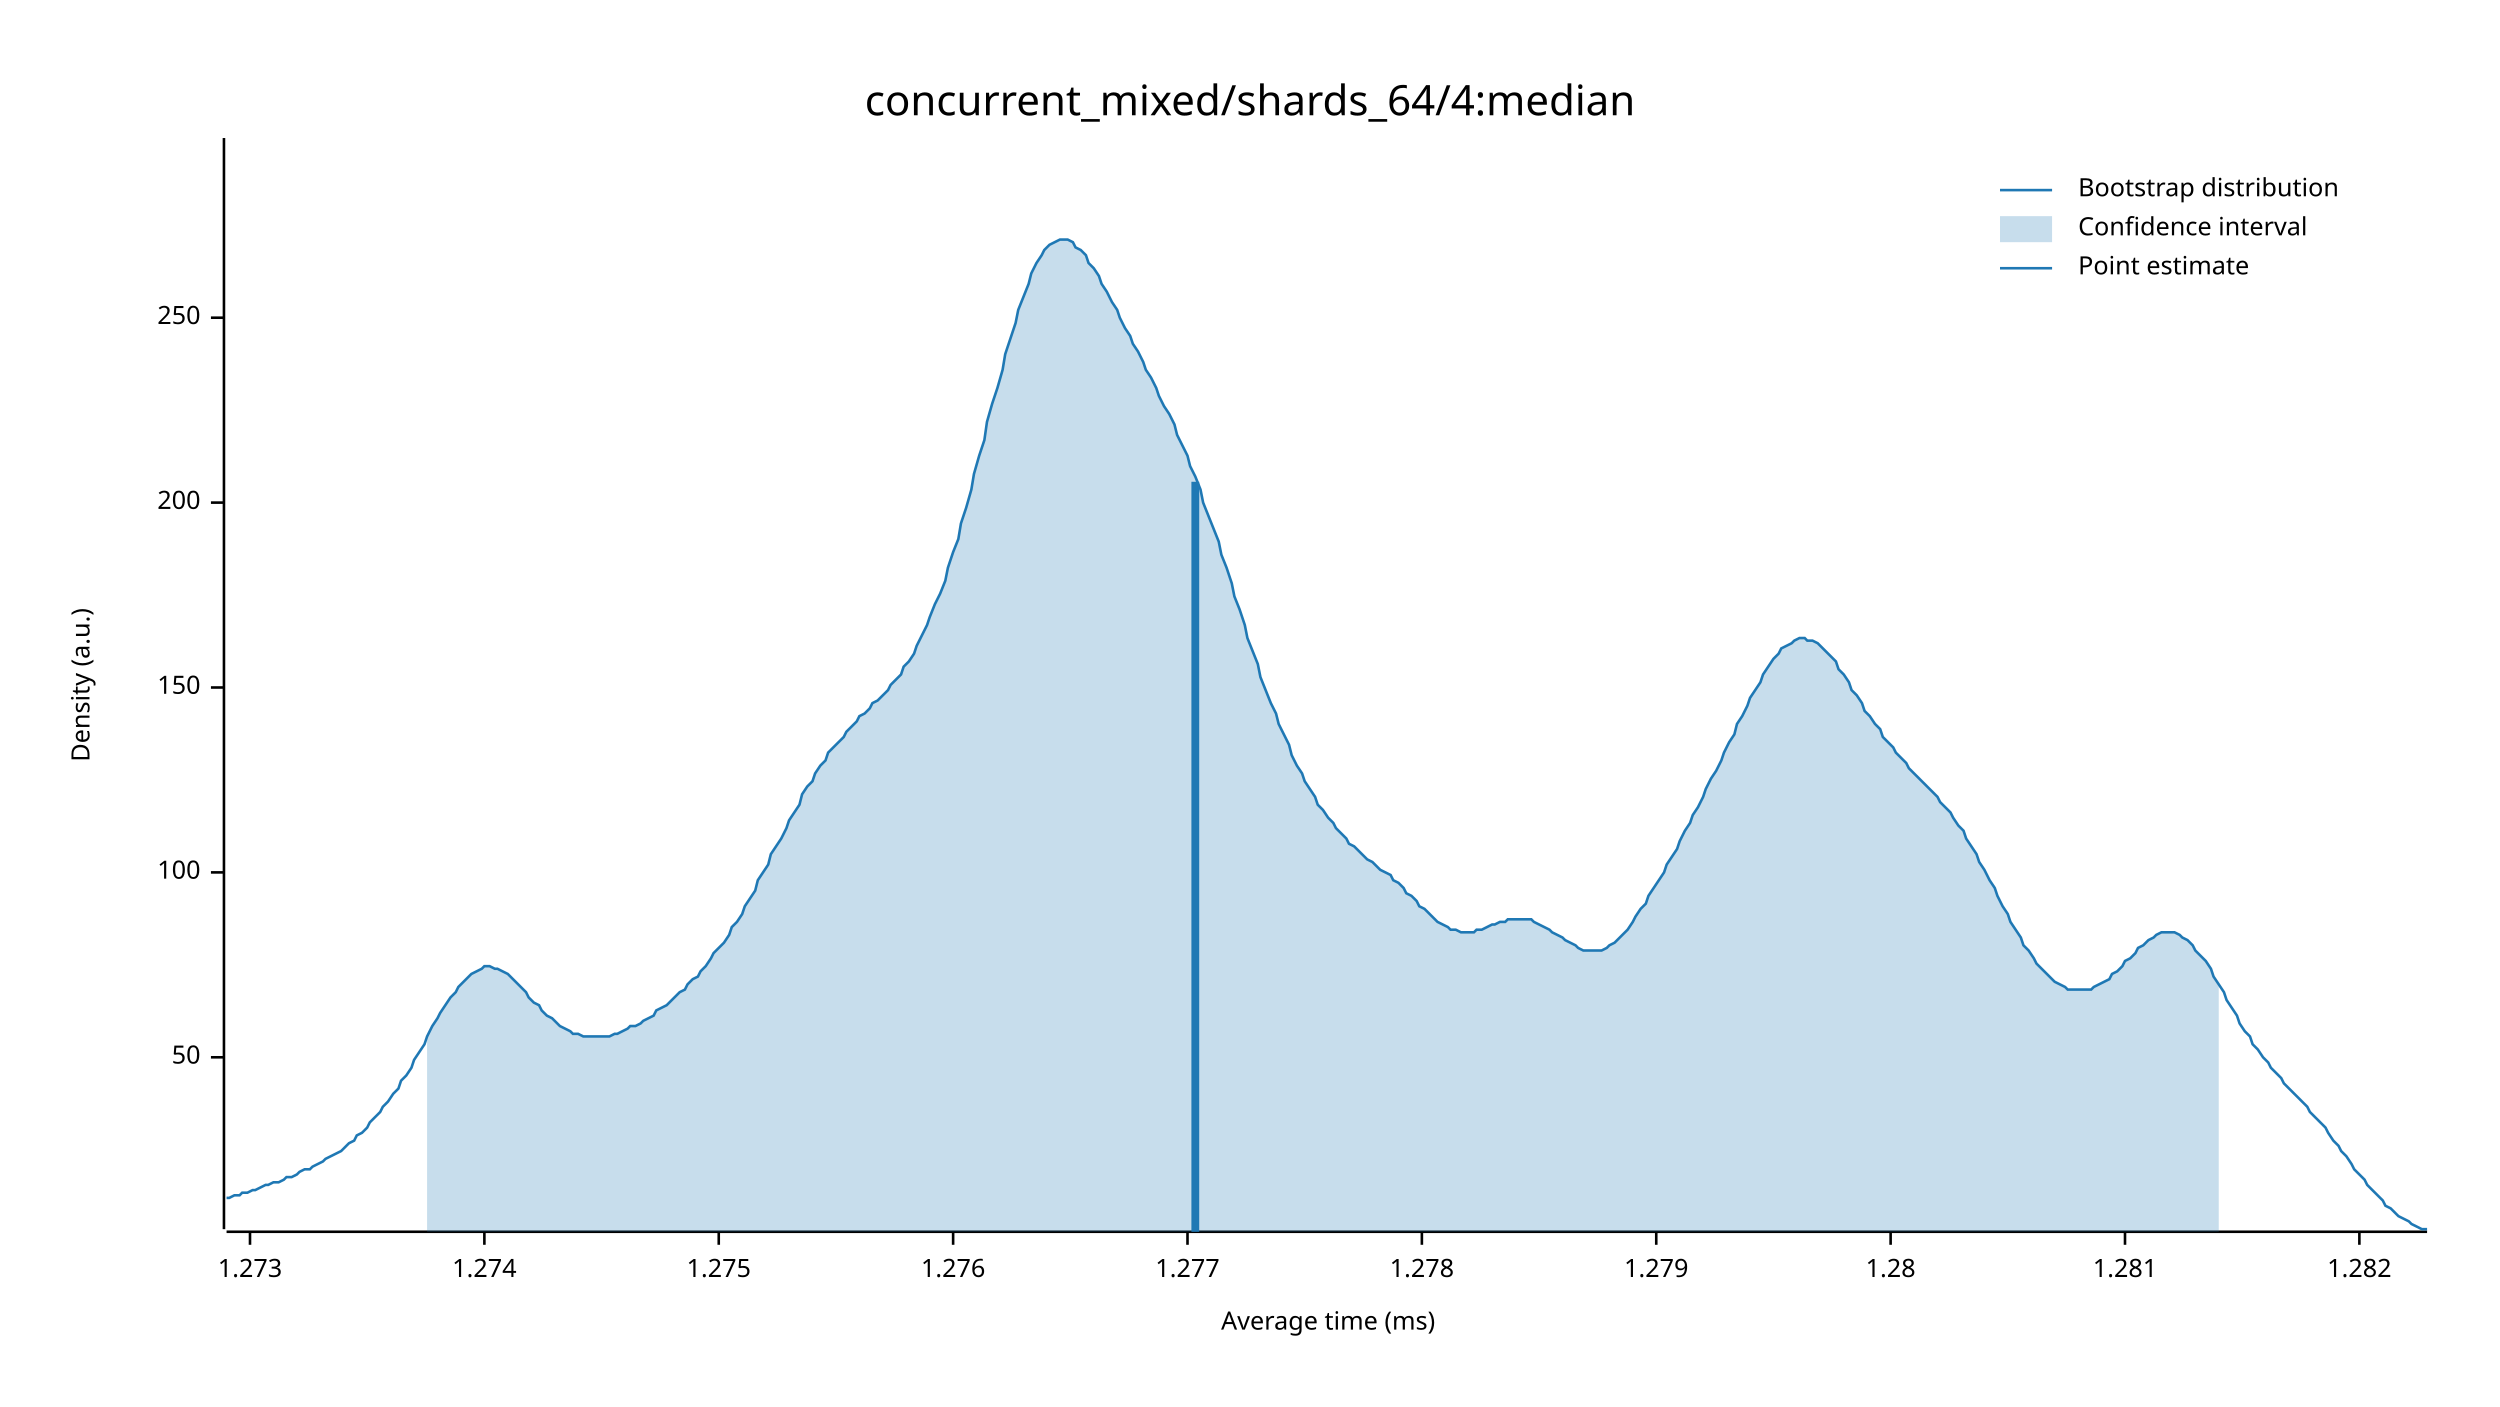
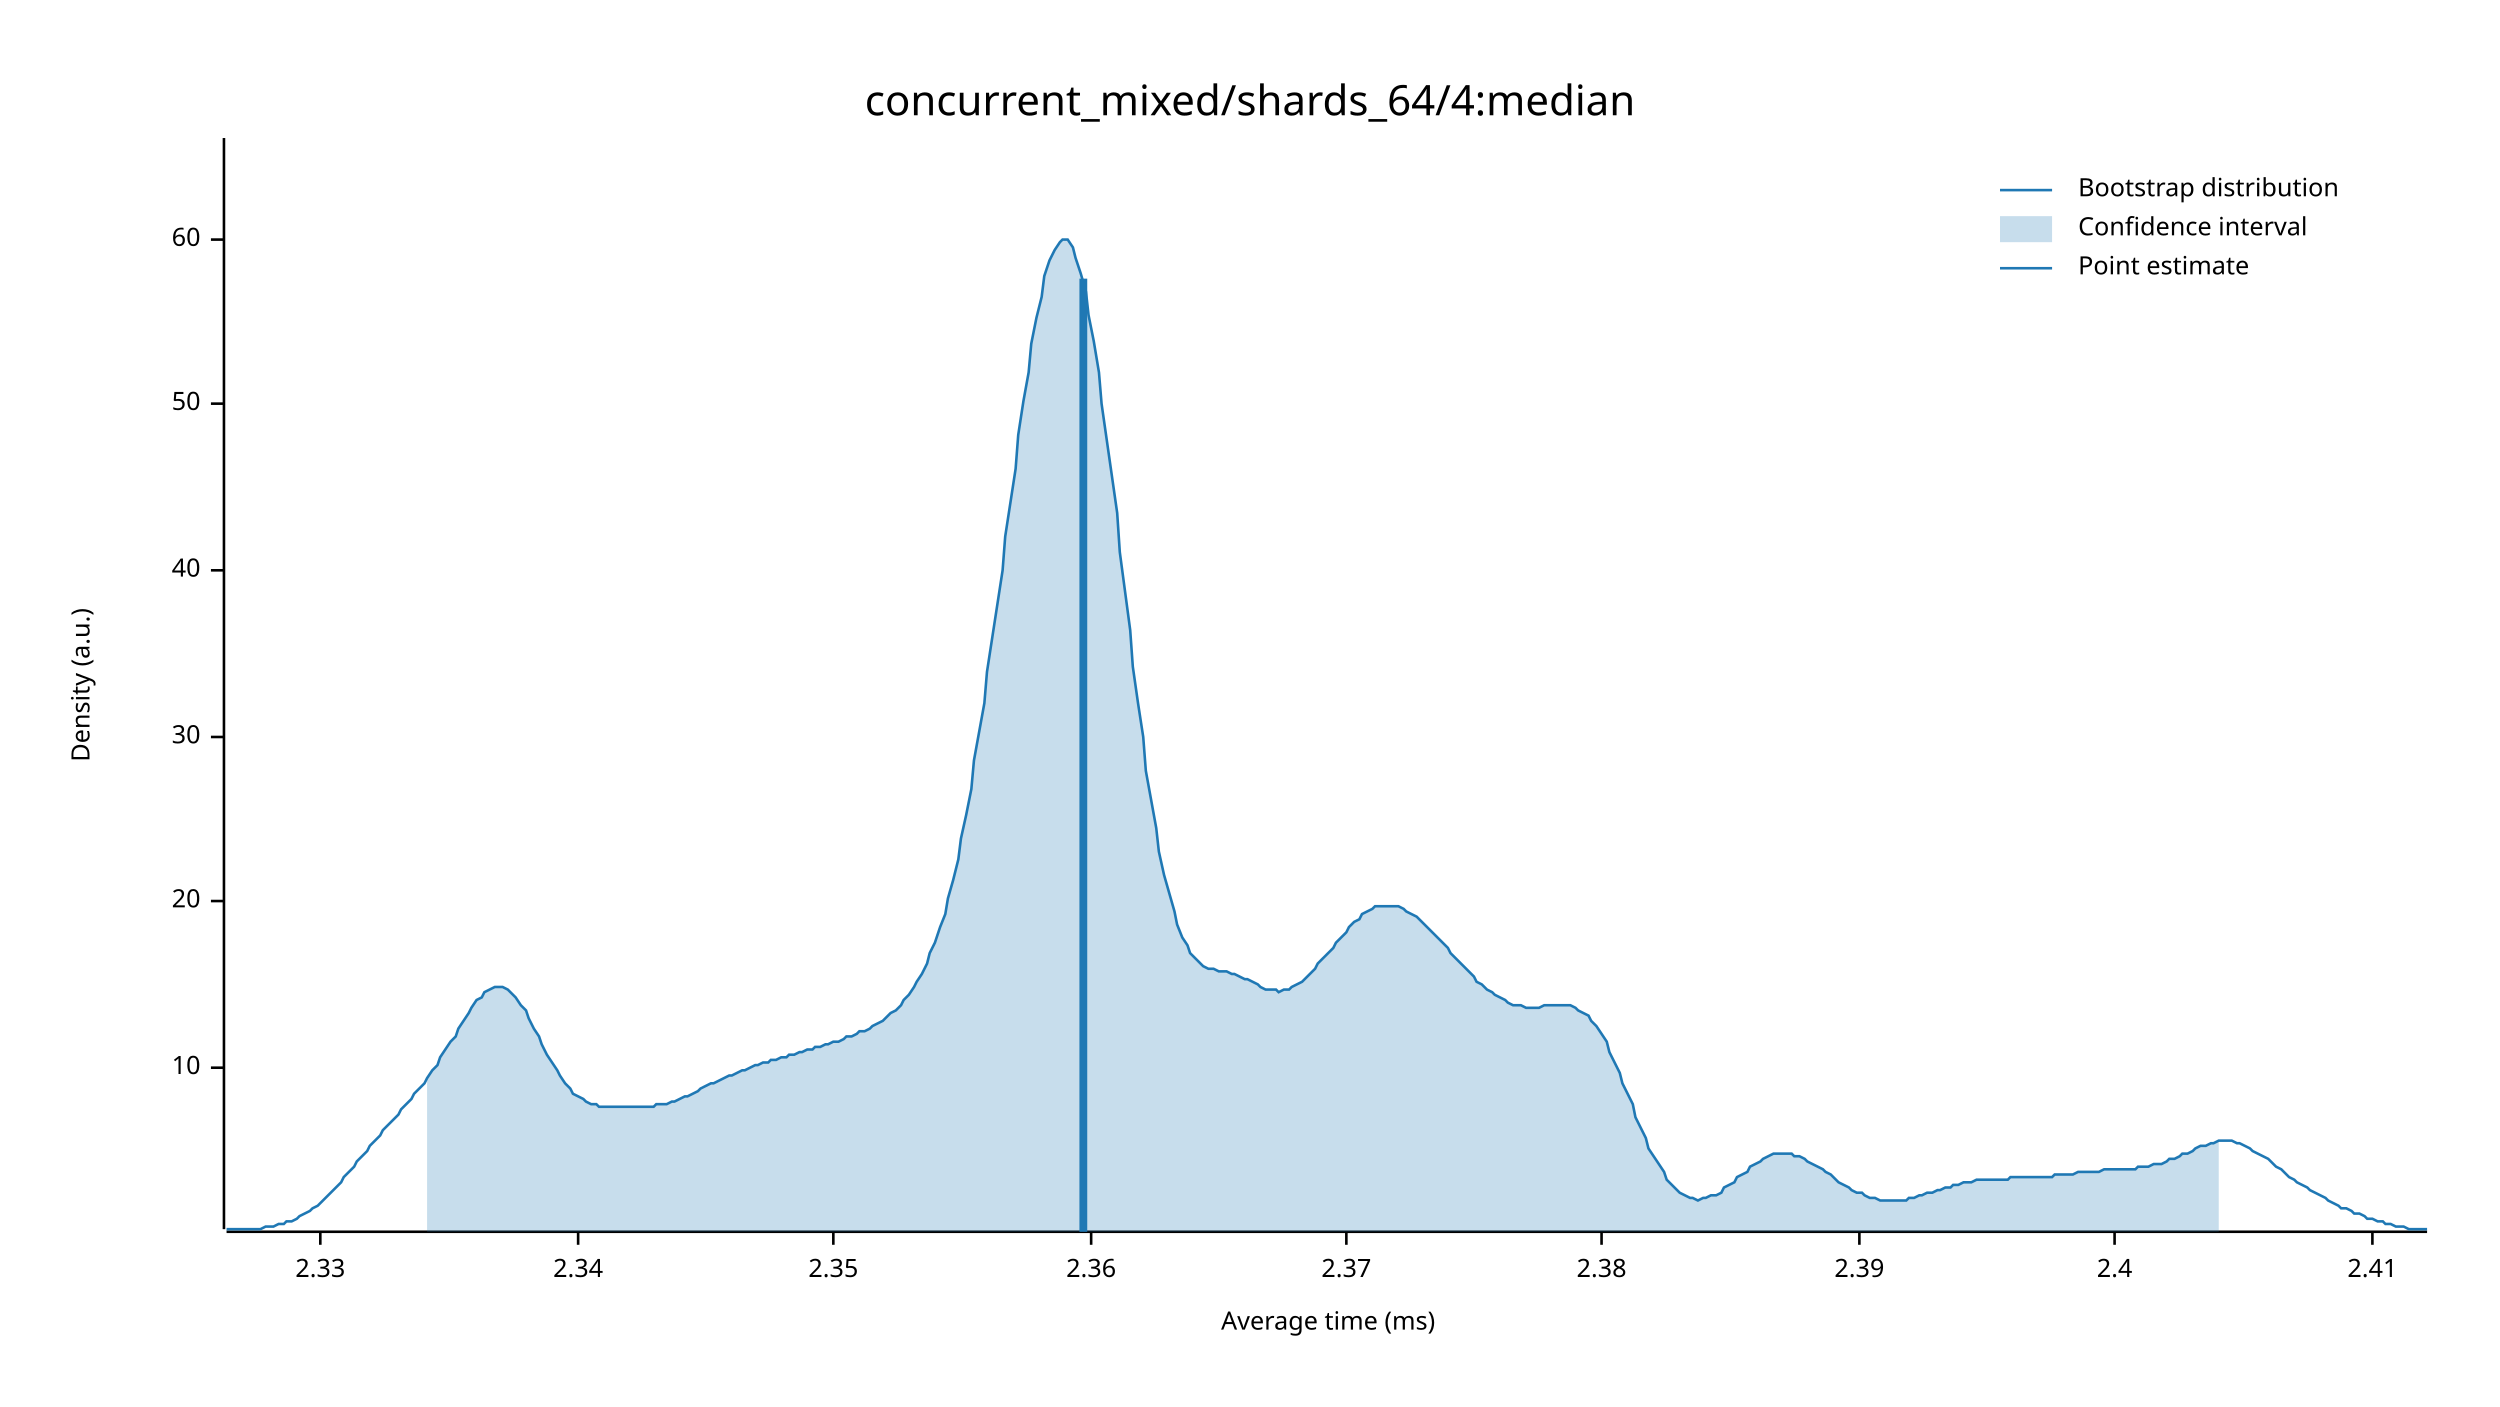
<svg xmlns="http://www.w3.org/2000/svg" width="960" height="540" viewBox="0 0 960 540">
  <text x="480" y="32" dy="0.76em" text-anchor="middle" font-family="sans-serif" font-size="16.129" opacity="1" fill="#000000">
concurrent_mixed/shards_64/4:median
</text>
  <text x="27" y="263" dy="0.76em" text-anchor="middle" font-family="sans-serif" font-size="9.677" opacity="1" fill="#000000" transform="rotate(270, 27, 263)">
Density (a.u.)
</text>
  <text x="510" y="513" dy="-0.5ex" text-anchor="middle" font-family="sans-serif" font-size="9.677" opacity="1" fill="#000000">
Average time (ms)
</text>
  <polyline fill="none" opacity="1" stroke="#000000" stroke-width="1" points="86,53 86,472 " />
-   <text x="77" y="406" dy="0.5ex" text-anchor="end" font-family="sans-serif" font-size="9.677" opacity="1" fill="#000000">
+   <text x="77" y="410" dy="0.5ex" text-anchor="end" font-family="sans-serif" font-size="9.677" opacity="1" fill="#000000">
+ 10
+ </text>
+   <polyline fill="none" opacity="1" stroke="#000000" stroke-width="1" points="81,410 86,410 " />
+   <text x="77" y="346" dy="0.5ex" text-anchor="end" font-family="sans-serif" font-size="9.677" opacity="1" fill="#000000">
+ 20
+ </text>
+   <polyline fill="none" opacity="1" stroke="#000000" stroke-width="1" points="81,346 86,346 " />
+   <text x="77" y="283" dy="0.5ex" text-anchor="end" font-family="sans-serif" font-size="9.677" opacity="1" fill="#000000">
+ 30
+ </text>
+   <polyline fill="none" opacity="1" stroke="#000000" stroke-width="1" points="81,283 86,283 " />
+   <text x="77" y="219" dy="0.5ex" text-anchor="end" font-family="sans-serif" font-size="9.677" opacity="1" fill="#000000">
+ 40
+ </text>
+   <polyline fill="none" opacity="1" stroke="#000000" stroke-width="1" points="81,219 86,219 " />
+   <text x="77" y="155" dy="0.5ex" text-anchor="end" font-family="sans-serif" font-size="9.677" opacity="1" fill="#000000">
50
</text>
-   <polyline fill="none" opacity="1" stroke="#000000" stroke-width="1" points="81,406 86,406 " />
-   <text x="77" y="335" dy="0.5ex" text-anchor="end" font-family="sans-serif" font-size="9.677" opacity="1" fill="#000000">
- 100
+   <polyline fill="none" opacity="1" stroke="#000000" stroke-width="1" points="81,155 86,155 " />
+   <text x="77" y="92" dy="0.5ex" text-anchor="end" font-family="sans-serif" font-size="9.677" opacity="1" fill="#000000">
+ 60
</text>
-   <polyline fill="none" opacity="1" stroke="#000000" stroke-width="1" points="81,335 86,335 " />
-   <text x="77" y="264" dy="0.5ex" text-anchor="end" font-family="sans-serif" font-size="9.677" opacity="1" fill="#000000">
- 150
+   <polyline fill="none" opacity="1" stroke="#000000" stroke-width="1" points="81,92 86,92 " />
+   <polyline fill="none" opacity="1" stroke="#000000" stroke-width="1" points="87,473 932,473 " />
+   <text x="123" y="483" dy="0.76em" text-anchor="middle" font-family="sans-serif" font-size="9.677" opacity="1" fill="#000000">
+ 2.33
</text>
-   <polyline fill="none" opacity="1" stroke="#000000" stroke-width="1" points="81,264 86,264 " />
-   <text x="77" y="193" dy="0.5ex" text-anchor="end" font-family="sans-serif" font-size="9.677" opacity="1" fill="#000000">
- 200
+   <polyline fill="none" opacity="1" stroke="#000000" stroke-width="1" points="123,473 123,478 " />
+   <text x="222" y="483" dy="0.76em" text-anchor="middle" font-family="sans-serif" font-size="9.677" opacity="1" fill="#000000">
+ 2.34
</text>
-   <polyline fill="none" opacity="1" stroke="#000000" stroke-width="1" points="81,193 86,193 " />
-   <text x="77" y="122" dy="0.5ex" text-anchor="end" font-family="sans-serif" font-size="9.677" opacity="1" fill="#000000">
- 250
+   <polyline fill="none" opacity="1" stroke="#000000" stroke-width="1" points="222,473 222,478 " />
+   <text x="320" y="483" dy="0.76em" text-anchor="middle" font-family="sans-serif" font-size="9.677" opacity="1" fill="#000000">
+ 2.35
</text>
-   <polyline fill="none" opacity="1" stroke="#000000" stroke-width="1" points="81,122 86,122 " />
-   <polyline fill="none" opacity="1" stroke="#000000" stroke-width="1" points="87,473 932,473 " />
-   <text x="96" y="483" dy="0.76em" text-anchor="middle" font-family="sans-serif" font-size="9.677" opacity="1" fill="#000000">
- 1.273
+   <polyline fill="none" opacity="1" stroke="#000000" stroke-width="1" points="320,473 320,478 " />
+   <text x="419" y="483" dy="0.76em" text-anchor="middle" font-family="sans-serif" font-size="9.677" opacity="1" fill="#000000">
+ 2.36
</text>
-   <polyline fill="none" opacity="1" stroke="#000000" stroke-width="1" points="96,473 96,478 " />
-   <text x="186" y="483" dy="0.76em" text-anchor="middle" font-family="sans-serif" font-size="9.677" opacity="1" fill="#000000">
- 1.274
+   <polyline fill="none" opacity="1" stroke="#000000" stroke-width="1" points="419,473 419,478 " />
+   <text x="517" y="483" dy="0.76em" text-anchor="middle" font-family="sans-serif" font-size="9.677" opacity="1" fill="#000000">
+ 2.37
</text>
-   <polyline fill="none" opacity="1" stroke="#000000" stroke-width="1" points="186,473 186,478 " />
-   <text x="276" y="483" dy="0.76em" text-anchor="middle" font-family="sans-serif" font-size="9.677" opacity="1" fill="#000000">
- 1.275
+   <polyline fill="none" opacity="1" stroke="#000000" stroke-width="1" points="517,473 517,478 " />
+   <text x="615" y="483" dy="0.76em" text-anchor="middle" font-family="sans-serif" font-size="9.677" opacity="1" fill="#000000">
+ 2.38
</text>
-   <polyline fill="none" opacity="1" stroke="#000000" stroke-width="1" points="276,473 276,478 " />
-   <text x="366" y="483" dy="0.76em" text-anchor="middle" font-family="sans-serif" font-size="9.677" opacity="1" fill="#000000">
- 1.276
+   <polyline fill="none" opacity="1" stroke="#000000" stroke-width="1" points="615,473 615,478 " />
+   <text x="714" y="483" dy="0.76em" text-anchor="middle" font-family="sans-serif" font-size="9.677" opacity="1" fill="#000000">
+ 2.39
</text>
-   <polyline fill="none" opacity="1" stroke="#000000" stroke-width="1" points="366,473 366,478 " />
-   <text x="456" y="483" dy="0.76em" text-anchor="middle" font-family="sans-serif" font-size="9.677" opacity="1" fill="#000000">
- 1.277
+   <polyline fill="none" opacity="1" stroke="#000000" stroke-width="1" points="714,473 714,478 " />
+   <text x="812" y="483" dy="0.76em" text-anchor="middle" font-family="sans-serif" font-size="9.677" opacity="1" fill="#000000">
+ 2.4
</text>
-   <polyline fill="none" opacity="1" stroke="#000000" stroke-width="1" points="456,473 456,478 " />
-   <text x="546" y="483" dy="0.76em" text-anchor="middle" font-family="sans-serif" font-size="9.677" opacity="1" fill="#000000">
- 1.278
+   <polyline fill="none" opacity="1" stroke="#000000" stroke-width="1" points="812,473 812,478 " />
+   <text x="911" y="483" dy="0.76em" text-anchor="middle" font-family="sans-serif" font-size="9.677" opacity="1" fill="#000000">
+ 2.41
</text>
-   <polyline fill="none" opacity="1" stroke="#000000" stroke-width="1" points="546,473 546,478 " />
-   <text x="636" y="483" dy="0.76em" text-anchor="middle" font-family="sans-serif" font-size="9.677" opacity="1" fill="#000000">
- 1.279
- </text>
-   <polyline fill="none" opacity="1" stroke="#000000" stroke-width="1" points="636,473 636,478 " />
-   <text x="726" y="483" dy="0.76em" text-anchor="middle" font-family="sans-serif" font-size="9.677" opacity="1" fill="#000000">
- 1.28
- </text>
-   <polyline fill="none" opacity="1" stroke="#000000" stroke-width="1" points="726,473 726,478 " />
-   <text x="816" y="483" dy="0.76em" text-anchor="middle" font-family="sans-serif" font-size="9.677" opacity="1" fill="#000000">
- 1.281
- </text>
-   <polyline fill="none" opacity="1" stroke="#000000" stroke-width="1" points="816,473 816,478 " />
-   <text x="906" y="483" dy="0.76em" text-anchor="middle" font-family="sans-serif" font-size="9.677" opacity="1" fill="#000000">
- 1.282
- </text>
-   <polyline fill="none" opacity="1" stroke="#000000" stroke-width="1" points="906,473 906,478 " />
-   <polyline fill="none" opacity="1" stroke="#1F78B4" stroke-width="1" points="87,460 88,460 90,459 92,459 93,458 95,458 97,457 98,457 100,456 102,455 103,455 105,454 107,454 109,453 110,452 112,452 114,451 115,450 117,449 119,449 120,448 122,447 124,446 125,445 127,444 129,443 131,442 132,441 134,439 136,438 137,436 139,435 141,433 142,431 144,429 146,427 147,425 149,423 151,420 153,418 154,415 156,413 158,410 159,407 161,404 163,401 164,398 166,394 168,391 169,389 171,386 173,383 175,381 176,379 178,377 180,375 181,374 183,373 185,372 186,371 188,371 190,372 191,372 193,373 195,374 197,376 198,377 200,379 202,381 203,383 205,385 207,386 208,388 210,390 212,391 214,393 215,394 217,395 219,396 220,397 222,397 224,398 225,398 227,398 229,398 230,398 232,398 234,398 236,397 237,397 239,396 241,395 242,394 244,394 246,393 247,392 249,391 251,390 252,388 254,387 256,386 258,384 259,383 261,381 263,380 264,378 266,376 268,375 269,373 271,371 273,368 274,366 276,364 278,362 280,359 281,356 283,354 285,351 286,348 288,345 290,342 291,338 293,335 295,332 296,328 298,325 300,322 302,318 303,315 305,312 307,309 308,305 310,302 312,300 313,297 315,294 317,292 318,289 320,287 322,285 324,283 325,281 327,279 329,277 330,275 332,274 334,272 335,270 337,269 339,267 341,265 342,263 344,261 346,259 347,256 349,254 351,251 352,248 354,244 356,240 357,237 359,232 361,228 363,223 364,218 366,212 368,207 369,201 371,195 373,188 374,182 376,175 378,169 379,162 381,155 383,149 385,142 386,136 388,130 390,124 391,119 393,114 395,109 396,105 398,101 400,98 401,96 403,94 405,93 407,92 408,92 410,92 412,93 413,95 415,96 417,98 418,101 420,103 422,106 423,109 425,112 427,116 429,119 430,122 432,126 434,129 435,132 437,135 439,139 440,142 442,145 444,149 445,152 447,156 449,159 451,163 452,167 454,171 456,175 457,179 459,183 461,188 462,193 464,198 466,203 468,208 469,213 471,218 473,224 474,229 476,234 478,240 479,245 481,250 483,255 484,260 486,265 488,270 490,274 491,278 493,282 495,286 496,290 498,294 500,297 501,300 503,303 505,306 506,309 508,311 510,314 512,316 513,318 515,320 517,322 518,324 520,325 522,327 523,328 525,330 527,331 528,332 530,334 532,335 534,336 535,338 537,339 539,341 540,343 542,344 544,346 545,348 547,349 549,351 550,352 552,354 554,355 556,356 557,357 559,357 561,358 562,358 564,358 566,358 567,357 569,357 571,356 573,355 574,355 576,354 578,354 579,353 581,353 583,353 584,353 586,353 588,353 589,354 591,355 593,356 595,357 596,358 598,359 600,360 601,361 603,362 605,363 606,364 608,365 610,365 611,365 613,365 615,365 617,364 618,363 620,362 622,360 623,359 625,357 627,354 628,352 630,349 632,347 633,344 635,341 637,338 639,335 640,332 642,329 644,326 645,323 647,319 649,316 650,313 652,310 654,306 655,303 657,299 659,296 661,292 662,289 664,285 666,282 667,278 669,275 671,271 672,268 674,265 676,262 677,259 679,256 681,253 683,251 684,249 686,248 688,247 689,246 691,245 693,245 694,246 696,246 698,247 700,249 701,250 703,252 705,254 706,257 708,259 710,262 711,265 713,267 715,270 716,273 718,275 720,278 722,280 723,283 725,285 727,287 728,289 730,291 732,293 733,295 735,297 737,299 738,300 740,302 742,304 744,306 745,308 747,310 749,312 750,314 752,317 754,319 755,322 757,325 759,328 760,331 762,334 764,338 766,341 767,344 769,348 771,351 772,354 774,357 776,360 777,363 779,365 781,368 782,370 784,372 786,374 788,376 789,377 791,378 793,379 794,380 796,380 798,380 799,380 801,380 803,380 804,379 806,378 808,377 810,376 811,374 813,373 815,371 816,369 818,368 820,366 821,364 823,363 825,361 827,360 828,359 830,358 832,358 833,358 835,358 837,359 838,360 840,361 842,363 843,365 845,367 847,369 849,372 850,375 852,378 854,381 855,384 857,387 859,390 860,393 862,396 864,398 865,401 867,403 869,406 871,408 872,410 874,412 876,414 877,416 879,418 881,420 882,421 884,423 886,425 887,427 889,429 891,431 893,433 894,435 896,438 898,440 899,442 901,444 903,447 904,449 906,451 908,453 909,455 911,457 913,459 915,461 916,463 918,464 920,466 921,467 923,468 925,469 926,470 928,471 930,472 932,472 " />
-   <polygon opacity="0.25" fill="#1F78B4" points="164,398 166,394 168,391 169,389 171,386 173,383 175,381 176,379 178,377 180,375 181,374 183,373 185,372 186,371 188,371 190,372 191,372 193,373 195,374 197,376 198,377 200,379 202,381 203,383 205,385 207,386 208,388 210,390 212,391 214,393 215,394 217,395 219,396 220,397 222,397 224,398 225,398 227,398 229,398 230,398 232,398 234,398 236,397 237,397 239,396 241,395 242,394 244,394 246,393 247,392 249,391 251,390 252,388 254,387 256,386 258,384 259,383 261,381 263,380 264,378 266,376 268,375 269,373 271,371 273,368 274,366 276,364 278,362 280,359 281,356 283,354 285,351 286,348 288,345 290,342 291,338 293,335 295,332 296,328 298,325 300,322 302,318 303,315 305,312 307,309 308,305 310,302 312,300 313,297 315,294 317,292 318,289 320,287 322,285 324,283 325,281 327,279 329,277 330,275 332,274 334,272 335,270 337,269 339,267 341,265 342,263 344,261 346,259 347,256 349,254 351,251 352,248 354,244 356,240 357,237 359,232 361,228 363,223 364,218 366,212 368,207 369,201 371,195 373,188 374,182 376,175 378,169 379,162 381,155 383,149 385,142 386,136 388,130 390,124 391,119 393,114 395,109 396,105 398,101 400,98 401,96 403,94 405,93 407,92 408,92 410,92 412,93 413,95 415,96 417,98 418,101 420,103 422,106 423,109 425,112 427,116 429,119 430,122 432,126 434,129 435,132 437,135 439,139 440,142 442,145 444,149 445,152 447,156 449,159 451,163 452,167 454,171 456,175 457,179 459,183 461,188 462,193 464,198 466,203 468,208 469,213 471,218 473,224 474,229 476,234 478,240 479,245 481,250 483,255 484,260 486,265 488,270 490,274 491,278 493,282 495,286 496,290 498,294 500,297 501,300 503,303 505,306 506,309 508,311 510,314 512,316 513,318 515,320 517,322 518,324 520,325 522,327 523,328 525,330 527,331 528,332 530,334 532,335 534,336 535,338 537,339 539,341 540,343 542,344 544,346 545,348 547,349 549,351 550,352 552,354 554,355 556,356 557,357 559,357 561,358 562,358 564,358 566,358 567,357 569,357 571,356 573,355 574,355 576,354 578,354 579,353 581,353 583,353 584,353 586,353 588,353 589,354 591,355 593,356 595,357 596,358 598,359 600,360 601,361 603,362 605,363 606,364 608,365 610,365 611,365 613,365 615,365 617,364 618,363 620,362 622,360 623,359 625,357 627,354 628,352 630,349 632,347 633,344 635,341 637,338 639,335 640,332 642,329 644,326 645,323 647,319 649,316 650,313 652,310 654,306 655,303 657,299 659,296 661,292 662,289 664,285 666,282 667,278 669,275 671,271 672,268 674,265 676,262 677,259 679,256 681,253 683,251 684,249 686,248 688,247 689,246 691,245 693,245 694,246 696,246 698,247 700,249 701,250 703,252 705,254 706,257 708,259 710,262 711,265 713,267 715,270 716,273 718,275 720,278 722,280 723,283 725,285 727,287 728,289 730,291 732,293 733,295 735,297 737,299 738,300 740,302 742,304 744,306 745,308 747,310 749,312 750,314 752,317 754,319 755,322 757,325 759,328 760,331 762,334 764,338 766,341 767,344 769,348 771,351 772,354 774,357 776,360 777,363 779,365 781,368 782,370 784,372 786,374 788,376 789,377 791,378 793,379 794,380 796,380 798,380 799,380 801,380 803,380 804,379 806,378 808,377 810,376 811,374 813,373 815,371 816,369 818,368 820,366 821,364 823,363 825,361 827,360 828,359 830,358 832,358 833,358 835,358 837,359 838,360 840,361 842,363 843,365 845,367 847,369 849,372 850,375 852,378 852,473 164,473 " />
-   <polyline fill="none" opacity="1" stroke="#1F78B4" stroke-width="3" points="459,473 459,185 " />
+   <polyline fill="none" opacity="1" stroke="#000000" stroke-width="1" points="911,473 911,478 " />
+   <polyline fill="none" opacity="1" stroke="#1F78B4" stroke-width="1" points="87,472 88,472 90,472 92,472 93,472 95,472 97,472 98,472 100,472 102,471 103,471 105,471 107,470 109,470 110,469 112,469 114,468 115,467 117,466 119,465 120,464 122,463 124,461 125,460 127,458 129,456 131,454 132,452 134,450 136,448 137,446 139,444 141,442 142,440 144,438 146,436 147,434 149,432 151,430 153,428 154,426 156,424 158,422 159,420 161,418 163,416 164,414 166,411 168,409 169,406 171,403 173,400 175,398 176,395 178,392 180,389 181,387 183,384 185,383 186,381 188,380 190,379 191,379 193,379 195,380 197,382 198,383 200,386 202,388 203,391 205,395 207,398 208,401 210,405 212,408 214,411 215,413 217,416 219,418 220,420 222,421 224,422 225,423 227,424 229,424 230,425 232,425 234,425 236,425 237,425 239,425 241,425 242,425 244,425 246,425 247,425 249,425 251,425 252,424 254,424 256,424 258,423 259,423 261,422 263,421 264,421 266,420 268,419 269,418 271,417 273,416 274,416 276,415 278,414 280,413 281,413 283,412 285,411 286,411 288,410 290,409 291,409 293,408 295,408 296,407 298,407 300,406 302,406 303,405 305,405 307,404 308,404 310,403 312,403 313,402 315,402 317,401 318,401 320,400 322,400 324,399 325,398 327,398 329,397 330,396 332,396 334,395 335,394 337,393 339,392 341,390 342,389 344,388 346,386 347,384 349,382 351,379 352,377 354,374 356,370 357,366 359,362 361,356 363,351 364,345 366,338 368,330 369,322 371,313 373,303 374,292 376,281 378,270 379,258 381,245 383,232 385,219 386,206 388,193 390,180 391,167 393,154 395,143 396,132 398,122 400,114 401,106 403,100 405,96 407,93 408,92 410,92 412,95 413,99 415,105 417,112 418,121 420,131 422,143 423,155 425,169 427,183 429,197 430,212 432,227 434,242 435,256 437,270 439,283 440,296 442,307 444,318 445,327 447,336 449,343 451,350 452,355 454,360 456,363 457,366 459,368 461,370 462,371 464,372 466,372 468,373 469,373 471,373 473,374 474,374 476,375 478,376 479,376 481,377 483,378 484,379 486,380 488,380 490,380 491,381 493,380 495,380 496,379 498,378 500,377 501,376 503,374 505,372 506,370 508,368 510,366 512,364 513,362 515,360 517,358 518,356 520,354 522,353 523,351 525,350 527,349 528,348 530,348 532,348 534,348 535,348 537,348 539,349 540,350 542,351 544,352 545,353 547,355 549,357 550,358 552,360 554,362 556,364 557,366 559,368 561,370 562,371 564,373 566,375 567,377 569,378 571,380 573,381 574,382 576,383 578,384 579,385 581,386 583,386 584,386 586,387 588,387 589,387 591,387 593,386 595,386 596,386 598,386 600,386 601,386 603,386 605,387 606,388 608,389 610,390 611,392 613,394 615,397 617,400 618,404 620,408 622,412 623,416 625,420 627,424 628,429 630,433 632,437 633,441 635,444 637,447 639,450 640,453 642,455 644,457 645,458 647,459 649,460 650,460 652,461 654,460 655,460 657,459 659,459 661,458 662,456 664,455 666,454 667,452 669,451 671,450 672,448 674,447 676,446 677,445 679,444 681,443 683,443 684,443 686,443 688,443 689,444 691,444 693,445 694,446 696,447 698,448 700,449 701,450 703,451 705,453 706,454 708,455 710,456 711,457 713,458 715,458 716,459 718,460 720,460 722,461 723,461 725,461 727,461 728,461 730,461 732,461 733,460 735,460 737,459 738,459 740,458 742,458 744,457 745,457 747,456 749,456 750,455 752,455 754,454 755,454 757,454 759,453 760,453 762,453 764,453 766,453 767,453 769,453 771,453 772,452 774,452 776,452 777,452 779,452 781,452 782,452 784,452 786,452 788,452 789,451 791,451 793,451 794,451 796,451 798,450 799,450 801,450 803,450 804,450 806,450 808,449 810,449 811,449 813,449 815,449 816,449 818,449 820,449 821,448 823,448 825,448 827,447 828,447 830,447 832,446 833,445 835,445 837,444 838,443 840,443 842,442 843,441 845,440 847,440 849,439 850,439 852,438 854,438 855,438 857,438 859,439 860,439 862,440 864,441 865,442 867,443 869,444 871,445 872,446 874,448 876,449 877,450 879,452 881,453 882,454 884,455 886,456 887,457 889,458 891,459 893,460 894,461 896,462 898,463 899,464 901,464 903,465 904,466 906,466 908,467 909,468 911,468 913,469 915,469 916,470 918,470 920,471 921,471 923,471 925,472 926,472 928,472 930,472 932,472 " />
+   <polygon opacity="0.25" fill="#1F78B4" points="164,414 166,411 168,409 169,406 171,403 173,400 175,398 176,395 178,392 180,389 181,387 183,384 185,383 186,381 188,380 190,379 191,379 193,379 195,380 197,382 198,383 200,386 202,388 203,391 205,395 207,398 208,401 210,405 212,408 214,411 215,413 217,416 219,418 220,420 222,421 224,422 225,423 227,424 229,424 230,425 232,425 234,425 236,425 237,425 239,425 241,425 242,425 244,425 246,425 247,425 249,425 251,425 252,424 254,424 256,424 258,423 259,423 261,422 263,421 264,421 266,420 268,419 269,418 271,417 273,416 274,416 276,415 278,414 280,413 281,413 283,412 285,411 286,411 288,410 290,409 291,409 293,408 295,408 296,407 298,407 300,406 302,406 303,405 305,405 307,404 308,404 310,403 312,403 313,402 315,402 317,401 318,401 320,400 322,400 324,399 325,398 327,398 329,397 330,396 332,396 334,395 335,394 337,393 339,392 341,390 342,389 344,388 346,386 347,384 349,382 351,379 352,377 354,374 356,370 357,366 359,362 361,356 363,351 364,345 366,338 368,330 369,322 371,313 373,303 374,292 376,281 378,270 379,258 381,245 383,232 385,219 386,206 388,193 390,180 391,167 393,154 395,143 396,132 398,122 400,114 401,106 403,100 405,96 407,93 408,92 410,92 412,95 413,99 415,105 417,112 418,121 420,131 422,143 423,155 425,169 427,183 429,197 430,212 432,227 434,242 435,256 437,270 439,283 440,296 442,307 444,318 445,327 447,336 449,343 451,350 452,355 454,360 456,363 457,366 459,368 461,370 462,371 464,372 466,372 468,373 469,373 471,373 473,374 474,374 476,375 478,376 479,376 481,377 483,378 484,379 486,380 488,380 490,380 491,381 493,380 495,380 496,379 498,378 500,377 501,376 503,374 505,372 506,370 508,368 510,366 512,364 513,362 515,360 517,358 518,356 520,354 522,353 523,351 525,350 527,349 528,348 530,348 532,348 534,348 535,348 537,348 539,349 540,350 542,351 544,352 545,353 547,355 549,357 550,358 552,360 554,362 556,364 557,366 559,368 561,370 562,371 564,373 566,375 567,377 569,378 571,380 573,381 574,382 576,383 578,384 579,385 581,386 583,386 584,386 586,387 588,387 589,387 591,387 593,386 595,386 596,386 598,386 600,386 601,386 603,386 605,387 606,388 608,389 610,390 611,392 613,394 615,397 617,400 618,404 620,408 622,412 623,416 625,420 627,424 628,429 630,433 632,437 633,441 635,444 637,447 639,450 640,453 642,455 644,457 645,458 647,459 649,460 650,460 652,461 654,460 655,460 657,459 659,459 661,458 662,456 664,455 666,454 667,452 669,451 671,450 672,448 674,447 676,446 677,445 679,444 681,443 683,443 684,443 686,443 688,443 689,444 691,444 693,445 694,446 696,447 698,448 700,449 701,450 703,451 705,453 706,454 708,455 710,456 711,457 713,458 715,458 716,459 718,460 720,460 722,461 723,461 725,461 727,461 728,461 730,461 732,461 733,460 735,460 737,459 738,459 740,458 742,458 744,457 745,457 747,456 749,456 750,455 752,455 754,454 755,454 757,454 759,453 760,453 762,453 764,453 766,453 767,453 769,453 771,453 772,452 774,452 776,452 777,452 779,452 781,452 782,452 784,452 786,452 788,452 789,451 791,451 793,451 794,451 796,451 798,450 799,450 801,450 803,450 804,450 806,450 808,449 810,449 811,449 813,449 815,449 816,449 818,449 820,449 821,448 823,448 825,448 827,447 828,447 830,447 832,446 833,445 835,445 837,444 838,443 840,443 842,442 843,441 845,440 847,440 849,439 850,439 852,438 852,473 164,473 " />
+   <polyline fill="none" opacity="1" stroke="#1F78B4" stroke-width="3" points="416,473 416,107 " />
  <text x="798" y="68" dy="0.76em" text-anchor="start" font-family="sans-serif" font-size="9.677" opacity="1" fill="#000000">
Bootstrap distribution
</text>
  <text x="798" y="83" dy="0.76em" text-anchor="start" font-family="sans-serif" font-size="9.677" opacity="1" fill="#000000">
Confidence interval
</text>
  <text x="798" y="98" dy="0.76em" text-anchor="start" font-family="sans-serif" font-size="9.677" opacity="1" fill="#000000">
Point estimate
</text>
  <polyline fill="none" opacity="1" stroke="#1F78B4" stroke-width="1" points="768,73 788,73 " />
  <rect x="768" y="83" width="20" height="10" opacity="0.25" fill="#1F78B4" stroke="none" />
  <polyline fill="none" opacity="1" stroke="#1F78B4" stroke-width="1" points="768,103 788,103 " />
</svg>
